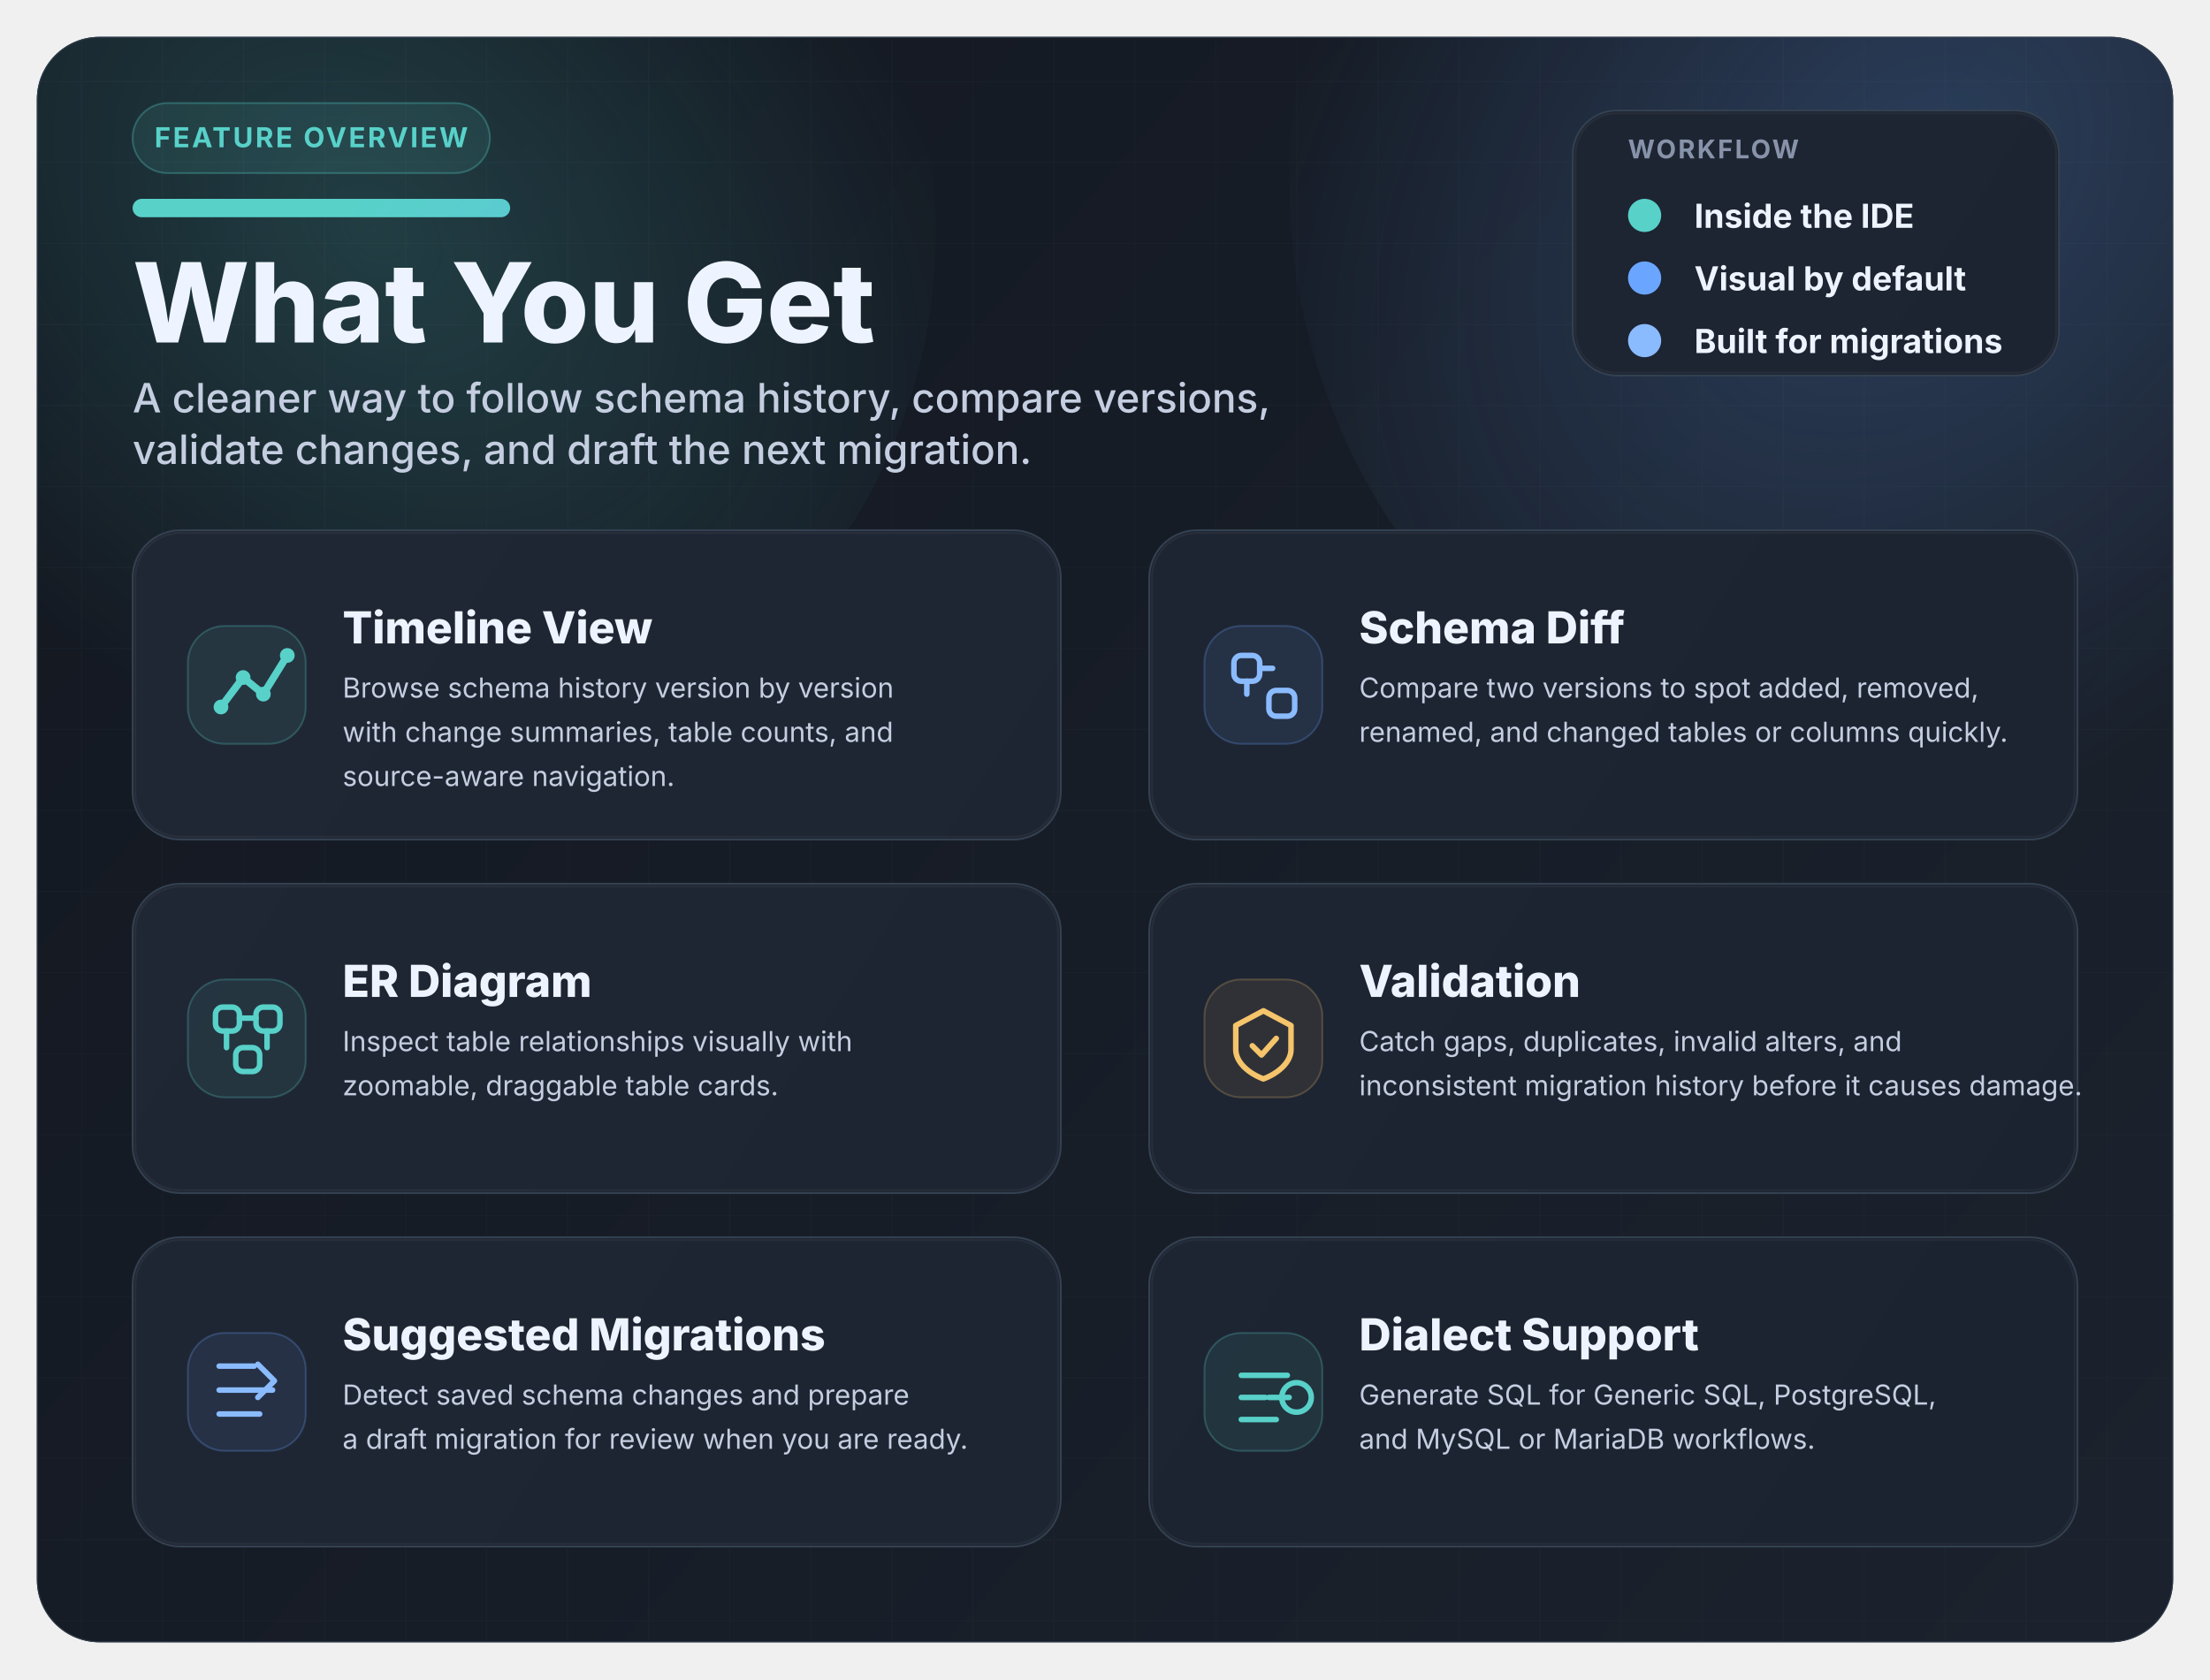
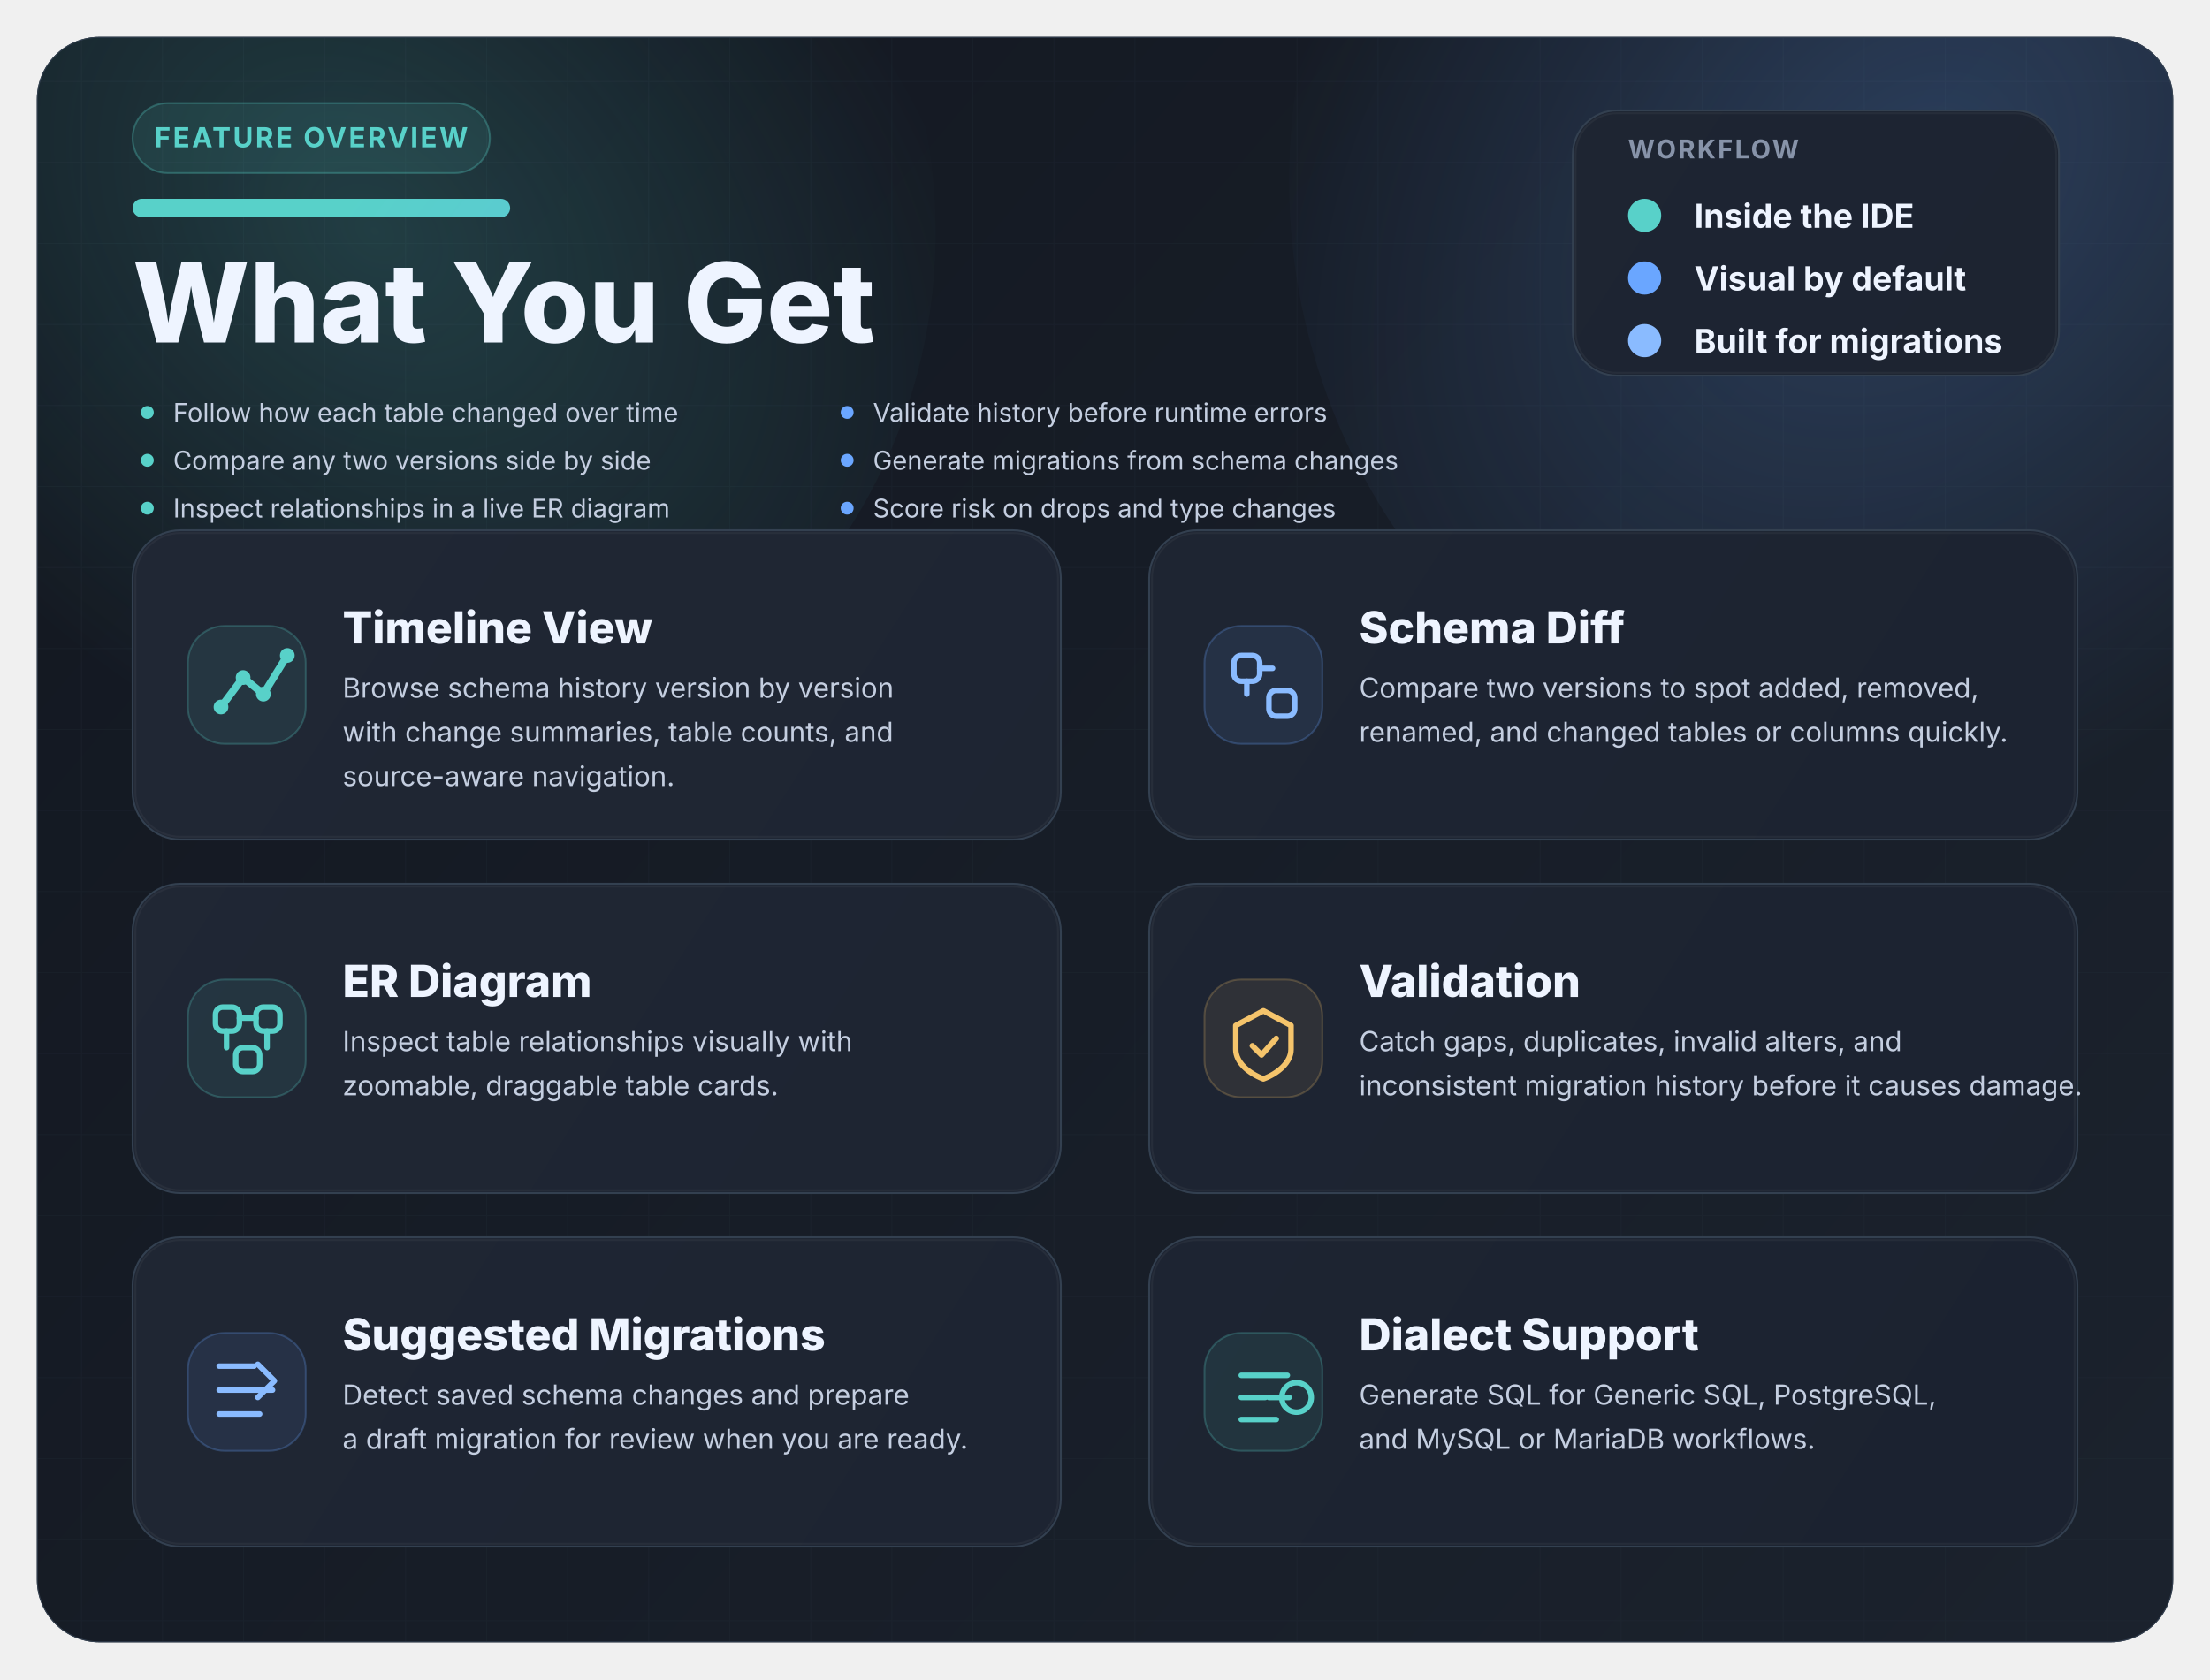
<svg xmlns="http://www.w3.org/2000/svg" width="1200" height="912" viewBox="0 0 1200 912" fill="none" role="img" aria-labelledby="title desc">
  <defs>
    <linearGradient id="pageBg" x1="98" y1="40" x2="1114" y2="912" gradientUnits="userSpaceOnUse">
      <stop stop-color="#131821" />
      <stop offset="1" stop-color="#1B222D" />
    </linearGradient>
    <linearGradient id="accent" x1="180" y1="120" x2="1010" y2="750" gradientUnits="userSpaceOnUse">
      <stop stop-color="#58D1C9" />
      <stop offset="0.58" stop-color="#6AA6FF" />
      <stop offset="1" stop-color="#8ABBFF" />
    </linearGradient>
    <linearGradient id="cardBg" x1="138" y1="248" x2="1096" y2="864" gradientUnits="userSpaceOnUse">
      <stop stop-color="#202734" />
      <stop offset="1" stop-color="#1B2230" />
    </linearGradient>
    <linearGradient id="cardInset" x1="72" y1="248" x2="72" y2="412" gradientUnits="userSpaceOnUse">
      <stop stop-color="#FFFFFF" stop-opacity="0.05" />
      <stop offset="1" stop-color="#FFFFFF" stop-opacity="0" />
    </linearGradient>
    <radialGradient id="glowA" cx="0" cy="0" r="1" gradientUnits="userSpaceOnUse" gradientTransform="translate(204 126) rotate(41) scale(380 280)">
      <stop stop-color="#58D1C9" stop-opacity="0.2" />
      <stop offset="1" stop-color="#58D1C9" stop-opacity="0" />
    </radialGradient>
    <radialGradient id="glowB" cx="0" cy="0" r="1" gradientUnits="userSpaceOnUse" gradientTransform="translate(1040 98) rotate(135) scale(430 320)">
      <stop stop-color="#6AA6FF" stop-opacity="0.24" />
      <stop offset="1" stop-color="#6AA6FF" stop-opacity="0" />
    </radialGradient>
    <pattern id="grid" width="44" height="44" patternUnits="userSpaceOnUse">
      <path d="M44 0H0V44" stroke="#26303D" stroke-width="1" />
    </pattern>
    <filter id="shadow" x="-20%" y="-20%" width="140%" height="160%" color-interpolation-filters="sRGB">
      <feDropShadow dx="0" dy="14" stdDeviation="14" flood-color="#03080F" flood-opacity="0.28" />
    </filter>
    <clipPath id="frameClip">
      <rect x="20" y="20" width="1160" height="872" rx="34" />
    </clipPath>
  </defs>
  <g clip-path="url(#frameClip)">
    <rect x="20" y="20" width="1160" height="872" rx="34" fill="url(#pageBg)" />
    <rect x="20" y="20" width="1160" height="872" rx="34" fill="url(#grid)" opacity="0.22" />
    <circle cx="208" cy="126" r="300" fill="url(#glowA)" />
    <circle cx="1040" cy="98" r="340" fill="url(#glowB)" />
    <rect x="20" y="20" width="1160" height="872" rx="34" stroke="#334050" />
  </g>
  <rect x="72" y="56" width="194" height="38" rx="19" fill="#58D1C91A" stroke="#58D1C94D" />
  <text x="169" y="80" text-anchor="middle" fill="#58D1C9" font-family="Inter, Segoe UI, Arial, sans-serif" font-size="15" font-weight="700" letter-spacing="0.08em">FEATURE OVERVIEW</text>
  <rect x="72" y="108" width="205" height="10" rx="5" fill="url(#accent)" />
  <text x="72" y="186" fill="#EEF4FF" font-family="Inter, Segoe UI, Arial, sans-serif" font-size="60" font-weight="800">What You Get</text>
-   <text x="72" y="224" fill="#C4CEE0" font-family="Inter, Segoe UI, Arial, sans-serif" font-size="22" font-weight="500">A cleaner way to follow schema history, compare versions,</text>
-   <text x="72" y="252" fill="#C4CEE0" font-family="Inter, Segoe UI, Arial, sans-serif" font-size="22" font-weight="500">validate changes, and draft the next migration.</text>
+   <circle cx="80" cy="224" r="3.5" fill="#58D1C9" />
+   <text x="94" y="224" dominant-baseline="middle" fill="#C4CEE0" font-family="Inter, Segoe UI, Arial, sans-serif" font-size="14">Follow how each table changed over time</text>
+   <circle cx="460" cy="224" r="3.5" fill="#6AA6FF" />
+   <text x="474" y="224" dominant-baseline="middle" fill="#C4CEE0" font-family="Inter, Segoe UI, Arial, sans-serif" font-size="14">Validate history before runtime errors</text>
+   <circle cx="80" cy="250" r="3.5" fill="#58D1C9" />
+   <text x="94" y="250" dominant-baseline="middle" fill="#C4CEE0" font-family="Inter, Segoe UI, Arial, sans-serif" font-size="14">Compare any two versions side by side</text>
+   <circle cx="460" cy="250" r="3.5" fill="#6AA6FF" />
+   <text x="474" y="250" dominant-baseline="middle" fill="#C4CEE0" font-family="Inter, Segoe UI, Arial, sans-serif" font-size="14">Generate migrations from schema changes</text>
+   <circle cx="80" cy="276" r="3.5" fill="#58D1C9" />
+   <text x="94" y="276" dominant-baseline="middle" fill="#C4CEE0" font-family="Inter, Segoe UI, Arial, sans-serif" font-size="14">Inspect relationships in a live ER diagram</text>
+   <circle cx="460" cy="276" r="3.5" fill="#6AA6FF" />
+   <text x="474" y="276" dominant-baseline="middle" fill="#C4CEE0" font-family="Inter, Segoe UI, Arial, sans-serif" font-size="14">Score risk on drops and type changes</text>
  <g>
    <rect x="854" y="60" width="264" height="144" rx="24" fill="#1B2230" opacity="0.01" filter="url(#shadow)" />
    <rect x="854" y="60" width="264" height="144" rx="24" fill="url(#cardBg)" stroke="#334050" />
    <rect x="855.5" y="61.5" width="261" height="141" rx="22.5" stroke="#FFFFFF" stroke-opacity="0.04" />
    <text x="884" y="86" fill="#8793A9" font-family="Inter, Segoe UI, Arial, sans-serif" font-size="14" font-weight="700" letter-spacing="0.08em">WORKFLOW</text>
    <circle cx="893" cy="117" r="9" fill="#58D1C9" />
    <text x="920" y="117" dominant-baseline="middle" fill="#EEF4FF" font-family="Inter, Segoe UI, Arial, sans-serif" font-size="18" font-weight="700">Inside the IDE</text>
    <circle cx="893" cy="151" r="9" fill="#6AA6FF" />
    <text x="920" y="151" dominant-baseline="middle" fill="#EEF4FF" font-family="Inter, Segoe UI, Arial, sans-serif" font-size="18" font-weight="700">Visual by default</text>
    <circle cx="893" cy="185" r="9" fill="#8ABBFF" />
    <text x="920" y="185" dominant-baseline="middle" fill="#EEF4FF" font-family="Inter, Segoe UI, Arial, sans-serif" font-size="18" font-weight="700">Built for migrations</text>
  </g>
  <g>
    <rect x="72" y="288" width="504" height="168" rx="26" fill="#1B2230" opacity="0.01" filter="url(#shadow)" />
    <rect x="72" y="288" width="504" height="168" rx="26" fill="url(#cardBg)" stroke="#334050" />
    <rect x="73.5" y="289.5" width="501" height="165" rx="24.5" stroke="#FFFFFF" stroke-opacity="0.04" />
    <rect x="102" y="340" width="64" height="64" rx="20" fill="#58D1C918" stroke="#58D1C940" />
    <path d="M120 384L132 368L143 377L156 356" stroke="#58D1C9" stroke-width="4" stroke-linecap="round" stroke-linejoin="round" />
    <circle cx="120" cy="384" r="4" fill="#58D1C9" />
    <circle cx="132" cy="368" r="4" fill="#58D1C9" />
    <circle cx="143" cy="377" r="4" fill="#58D1C9" />
    <circle cx="156" cy="356" r="4" fill="#58D1C9" />
    <text x="186" y="332" dominant-baseline="hanging" fill="#EEF4FF" font-family="Inter, Segoe UI, Arial, sans-serif" font-size="24" font-weight="800">Timeline View</text>
    <text x="186" y="368" dominant-baseline="hanging" fill="#C4CEE0" font-family="Inter, Segoe UI, Arial, sans-serif" font-size="15">Browse schema history version by version</text>
    <text x="186" y="392" dominant-baseline="hanging" fill="#C4CEE0" font-family="Inter, Segoe UI, Arial, sans-serif" font-size="15">with change summaries, table counts, and</text>
    <text x="186" y="416" dominant-baseline="hanging" fill="#C4CEE0" font-family="Inter, Segoe UI, Arial, sans-serif" font-size="15">source-aware navigation.</text>
  </g>
  <g>
    <rect x="624" y="288" width="504" height="168" rx="26" fill="#1B2230" opacity="0.01" filter="url(#shadow)" />
    <rect x="624" y="288" width="504" height="168" rx="26" fill="url(#cardBg)" stroke="#334050" />
    <rect x="625.5" y="289.5" width="501" height="165" rx="24.5" stroke="#FFFFFF" stroke-opacity="0.04" />
    <rect x="654" y="340" width="64" height="64" rx="20" fill="#6AA6FF18" stroke="#6AA6FF40" />
    <rect x="670" y="356" width="14" height="14" rx="4" stroke="#8ABBFF" stroke-width="3" />
    <rect x="689" y="375" width="14" height="14" rx="4" stroke="#8ABBFF" stroke-width="3" />
    <path d="M684 363H691M677 370V377" stroke="#8ABBFF" stroke-width="3" stroke-linecap="round" />
    <text x="738" y="332" dominant-baseline="hanging" fill="#EEF4FF" font-family="Inter, Segoe UI, Arial, sans-serif" font-size="24" font-weight="800">Schema Diff</text>
    <text x="738" y="368" dominant-baseline="hanging" fill="#C4CEE0" font-family="Inter, Segoe UI, Arial, sans-serif" font-size="15">Compare two versions to spot added, removed,</text>
    <text x="738" y="392" dominant-baseline="hanging" fill="#C4CEE0" font-family="Inter, Segoe UI, Arial, sans-serif" font-size="15">renamed, and changed tables or columns quickly.</text>
  </g>
  <g>
    <rect x="72" y="480" width="504" height="168" rx="26" fill="#1B2230" opacity="0.01" filter="url(#shadow)" />
    <rect x="72" y="480" width="504" height="168" rx="26" fill="url(#cardBg)" stroke="#334050" />
    <rect x="73.5" y="481.5" width="501" height="165" rx="24.5" stroke="#FFFFFF" stroke-opacity="0.04" />
    <rect x="102" y="532" width="64" height="64" rx="20" fill="#58D1C918" stroke="#58D1C940" />
    <rect x="117" y="547" width="13" height="13" rx="4" stroke="#58D1C9" stroke-width="3" />
    <rect x="139" y="547" width="13" height="13" rx="4" stroke="#58D1C9" stroke-width="3" />
    <rect x="128" y="569" width="13" height="13" rx="4" stroke="#58D1C9" stroke-width="3" />
    <path d="M130 553H139M145 560V569M123 560V569" stroke="#58D1C9" stroke-width="3" stroke-linecap="round" />
    <text x="186" y="524" dominant-baseline="hanging" fill="#EEF4FF" font-family="Inter, Segoe UI, Arial, sans-serif" font-size="24" font-weight="800">ER Diagram</text>
    <text x="186" y="560" dominant-baseline="hanging" fill="#C4CEE0" font-family="Inter, Segoe UI, Arial, sans-serif" font-size="15">Inspect table relationships visually with</text>
    <text x="186" y="584" dominant-baseline="hanging" fill="#C4CEE0" font-family="Inter, Segoe UI, Arial, sans-serif" font-size="15">zoomable, draggable table cards.</text>
  </g>
  <g>
    <rect x="624" y="480" width="504" height="168" rx="26" fill="#1B2230" opacity="0.01" filter="url(#shadow)" />
    <rect x="624" y="480" width="504" height="168" rx="26" fill="url(#cardBg)" stroke="#334050" />
    <rect x="625.5" y="481.5" width="501" height="165" rx="24.5" stroke="#FFFFFF" stroke-opacity="0.04" />
    <rect x="654" y="532" width="64" height="64" rx="20" fill="#F5C46B16" stroke="#F5C46B38" />
    <path d="M686 549L701 557V570C701 577 694 583 686 586C678 583 671 577 671 570V557L686 549Z" stroke="#F5C46B" stroke-width="3" stroke-linejoin="round" />
    <path d="M680 568L685 573L693 564" stroke="#F5C46B" stroke-width="3" stroke-linecap="round" stroke-linejoin="round" />
    <text x="738" y="524" dominant-baseline="hanging" fill="#EEF4FF" font-family="Inter, Segoe UI, Arial, sans-serif" font-size="24" font-weight="800">Validation</text>
    <text x="738" y="560" dominant-baseline="hanging" fill="#C4CEE0" font-family="Inter, Segoe UI, Arial, sans-serif" font-size="15">Catch gaps, duplicates, invalid alters, and</text>
    <text x="738" y="584" dominant-baseline="hanging" fill="#C4CEE0" font-family="Inter, Segoe UI, Arial, sans-serif" font-size="15">inconsistent migration history before it causes damage.</text>
  </g>
  <g>
    <rect x="72" y="672" width="504" height="168" rx="26" fill="#1B2230" opacity="0.01" filter="url(#shadow)" />
    <rect x="72" y="672" width="504" height="168" rx="26" fill="url(#cardBg)" stroke="#334050" />
    <rect x="73.5" y="673.5" width="501" height="165" rx="24.5" stroke="#FFFFFF" stroke-opacity="0.04" />
    <rect x="102" y="724" width="64" height="64" rx="20" fill="#6AA6FF18" stroke="#6AA6FF40" />
    <path d="M119 755H148" stroke="#8ABBFF" stroke-width="3" stroke-linecap="round" />
    <path d="M119 742H138" stroke="#8ABBFF" stroke-width="3" stroke-linecap="round" />
    <path d="M119 768H141" stroke="#8ABBFF" stroke-width="3" stroke-linecap="round" />
    <path d="M140 741L149 750L140 759" stroke="#8ABBFF" stroke-width="3" stroke-linecap="round" stroke-linejoin="round" />
    <text x="186" y="716" dominant-baseline="hanging" fill="#EEF4FF" font-family="Inter, Segoe UI, Arial, sans-serif" font-size="24" font-weight="800">Suggested Migrations</text>
    <text x="186" y="752" dominant-baseline="hanging" fill="#C4CEE0" font-family="Inter, Segoe UI, Arial, sans-serif" font-size="15">Detect saved schema changes and prepare</text>
    <text x="186" y="776" dominant-baseline="hanging" fill="#C4CEE0" font-family="Inter, Segoe UI, Arial, sans-serif" font-size="15">a draft migration for review when you are ready.</text>
  </g>
  <g>
    <rect x="624" y="672" width="504" height="168" rx="26" fill="#1B2230" opacity="0.01" filter="url(#shadow)" />
    <rect x="624" y="672" width="504" height="168" rx="26" fill="url(#cardBg)" stroke="#334050" />
    <rect x="625.5" y="673.5" width="501" height="165" rx="24.5" stroke="#FFFFFF" stroke-opacity="0.04" />
    <rect x="654" y="724" width="64" height="64" rx="20" fill="#58D1C918" stroke="#58D1C940" />
    <path d="M674 747H699" stroke="#58D1C9" stroke-width="3" stroke-linecap="round" />
    <path d="M674 759H687" stroke="#58D1C9" stroke-width="3" stroke-linecap="round" />
    <path d="M689 759H700" stroke="#58D1C9" stroke-width="3" stroke-linecap="round" />
    <path d="M674 771H693" stroke="#58D1C9" stroke-width="3" stroke-linecap="round" />
    <circle cx="704" cy="759" r="8" stroke="#58D1C9" stroke-width="3" />
    <text x="738" y="716" dominant-baseline="hanging" fill="#EEF4FF" font-family="Inter, Segoe UI, Arial, sans-serif" font-size="24" font-weight="800">Dialect Support</text>
    <text x="738" y="752" dominant-baseline="hanging" fill="#C4CEE0" font-family="Inter, Segoe UI, Arial, sans-serif" font-size="15">Generate SQL for Generic SQL, PostgreSQL,</text>
    <text x="738" y="776" dominant-baseline="hanging" fill="#C4CEE0" font-family="Inter, Segoe UI, Arial, sans-serif" font-size="15">and MySQL or MariaDB workflows.</text>
  </g>
</svg>
